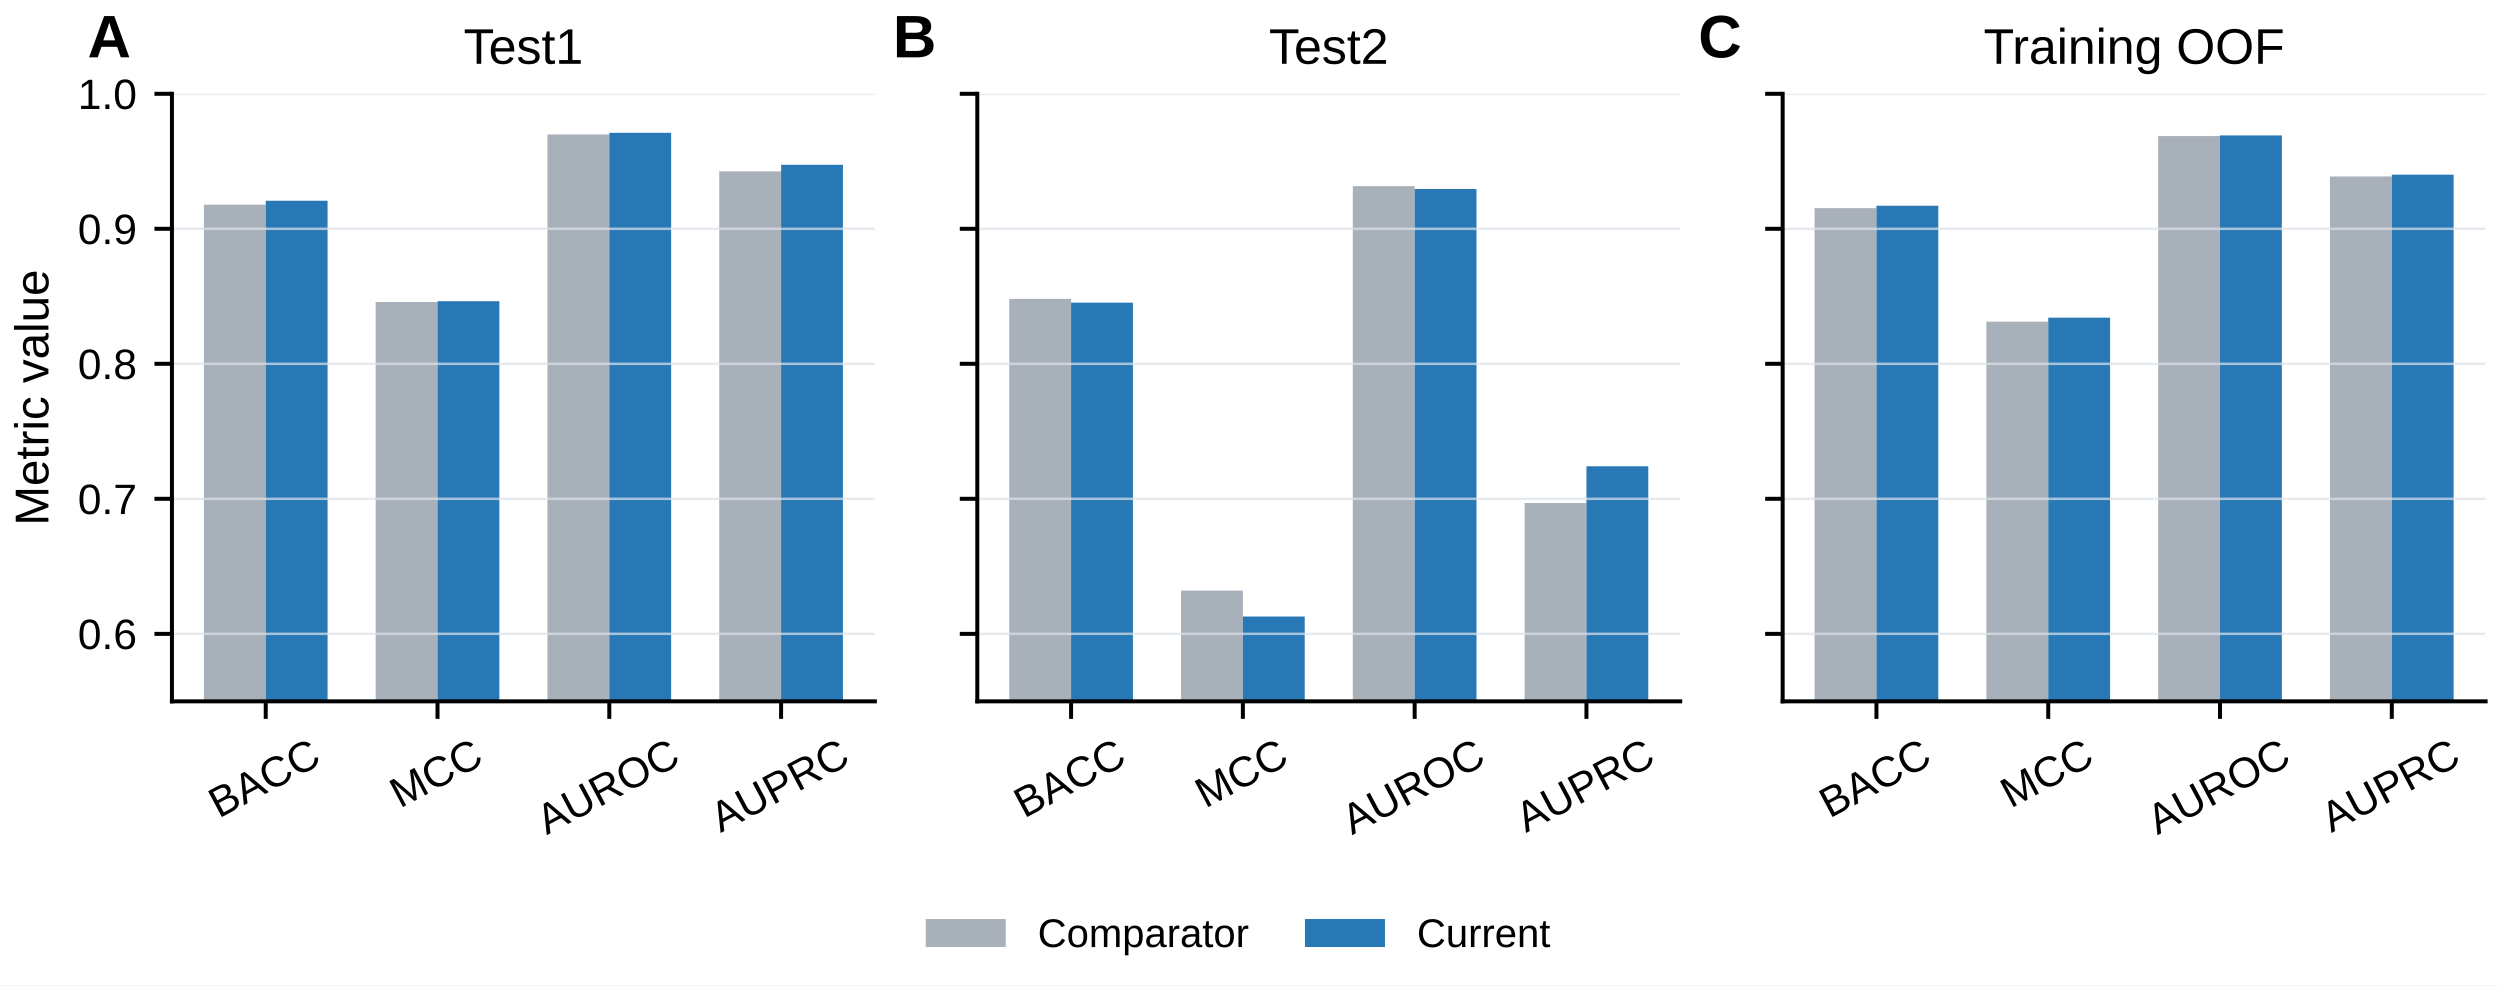
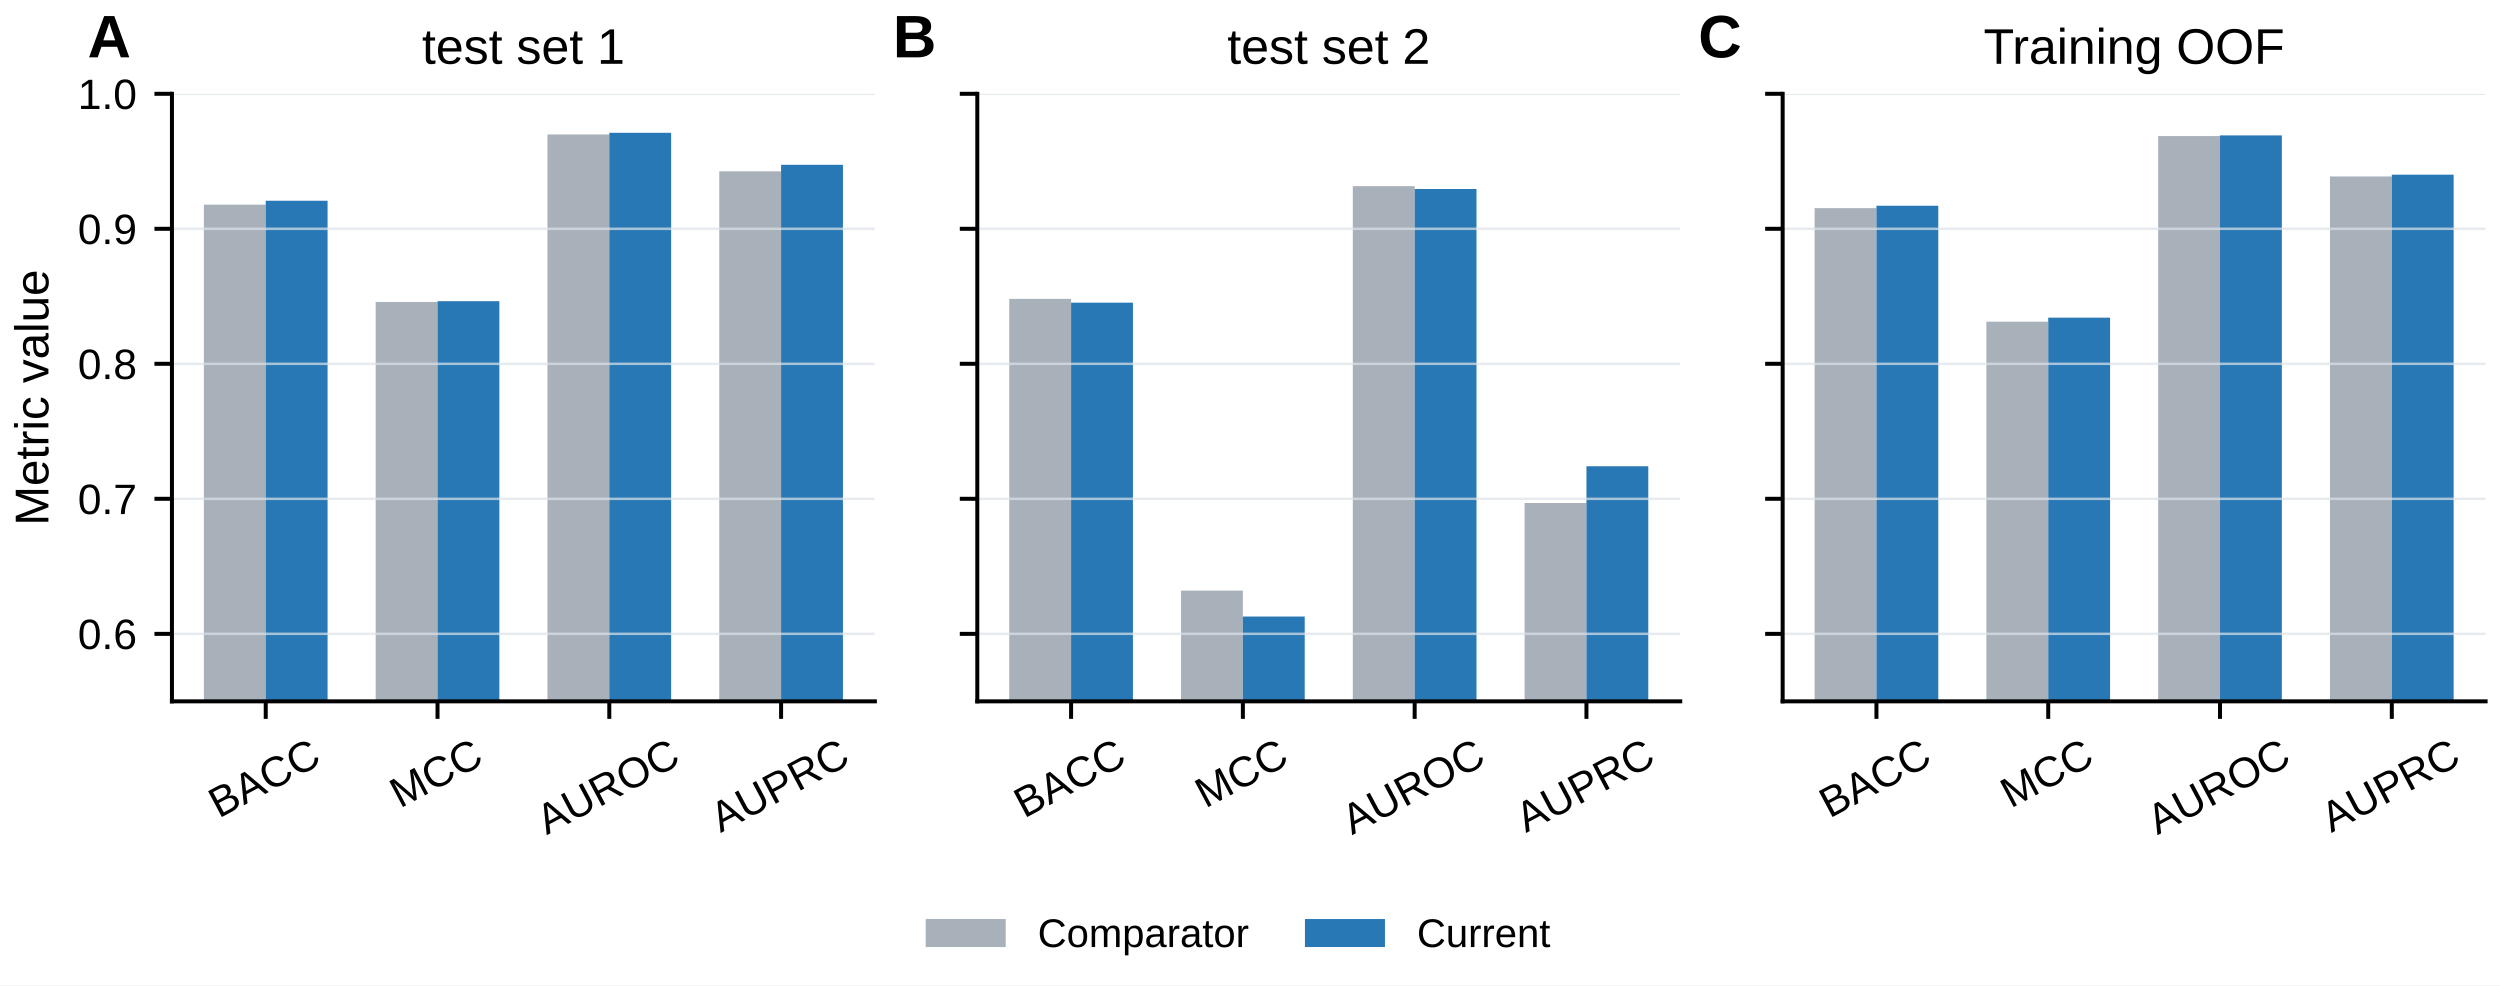
<svg xmlns="http://www.w3.org/2000/svg" xmlns:xlink="http://www.w3.org/1999/xlink" width="499.933pt" height="197.051pt" viewBox="0 0 499.933 197.051" version="1.1">
  <defs>
    <style type="text/css">*{stroke-linejoin: round; stroke-linecap: butt}</style>
  </defs>
  <g id="figure_1">
    <g id="patch_1">
      <path d="M 0 197.051  L 499.933 197.051  L 499.933 0  L 0 0  z " style="fill: #ffffff" />
    </g>
    <g id="axes_1">
      <g id="patch_2">
        <path d="M 34.383 140.25  L 174.953 140.25  L 174.953 18.759  L 34.383 18.759  z " style="fill: #ffffff" />
      </g>
      <g id="patch_3">
-         <path d="M 40.773 288.739  L 53.139 288.739  L 53.139 40.924  L 40.773 40.924  z " clip-path="url(#p3aa374eca9)" style="fill: #a8b0ba" />
+         <path d="M 40.773 288.739  L 53.139 288.739  L 53.139 40.924  L 40.773 40.924  z " clip-path="url(#pc9934604e4)" style="fill: #a8b0ba" />
      </g>
      <g id="patch_4">
-         <path d="M 75.125 288.739  L 87.492 288.739  L 87.492 60.39  L 75.125 60.39  z " clip-path="url(#p3aa374eca9)" style="fill: #a8b0ba" />
+         <path d="M 75.125 288.739  L 87.492 288.739  L 87.492 60.39  L 75.125 60.39  z " clip-path="url(#pc9934604e4)" style="fill: #a8b0ba" />
      </g>
      <g id="patch_5">
-         <path d="M 109.477 288.739  L 121.844 288.739  L 121.844 26.885  L 109.477 26.885  z " clip-path="url(#p3aa374eca9)" style="fill: #a8b0ba" />
+         <path d="M 109.477 288.739  L 121.844 288.739  L 121.844 26.885  L 109.477 26.885  z " clip-path="url(#pc9934604e4)" style="fill: #a8b0ba" />
      </g>
      <g id="patch_6">
-         <path d="M 143.83 288.739  L 156.197 288.739  L 156.197 34.256  L 143.83 34.256  z " clip-path="url(#p3aa374eca9)" style="fill: #a8b0ba" />
+         <path d="M 143.83 288.739  L 156.197 288.739  L 156.197 34.256  L 143.83 34.256  z " clip-path="url(#pc9934604e4)" style="fill: #a8b0ba" />
      </g>
      <g id="patch_7">
-         <path d="M 53.139 288.739  L 65.506 288.739  L 65.506 40.141  L 53.139 40.141  z " clip-path="url(#p3aa374eca9)" style="fill: #2878b5" />
+         <path d="M 53.139 288.739  L 65.506 288.739  L 65.506 40.141  L 53.139 40.141  z " clip-path="url(#pc9934604e4)" style="fill: #2878b5" />
      </g>
      <g id="patch_8">
-         <path d="M 87.492 288.739  L 99.859 288.739  L 99.859 60.228  L 87.492 60.228  z " clip-path="url(#p3aa374eca9)" style="fill: #2878b5" />
+         <path d="M 87.492 288.739  L 99.859 288.739  L 99.859 60.228  L 87.492 60.228  z " clip-path="url(#pc9934604e4)" style="fill: #2878b5" />
      </g>
      <g id="patch_9">
-         <path d="M 121.844 288.739  L 134.211 288.739  L 134.211 26.561  L 121.844 26.561  z " clip-path="url(#p3aa374eca9)" style="fill: #2878b5" />
+         <path d="M 121.844 288.739  L 134.211 288.739  L 134.211 26.561  L 121.844 26.561  z " clip-path="url(#pc9934604e4)" style="fill: #2878b5" />
      </g>
      <g id="patch_10">
-         <path d="M 156.197 288.739  L 168.564 288.739  L 168.564 32.96  L 156.197 32.96  z " clip-path="url(#p3aa374eca9)" style="fill: #2878b5" />
+         <path d="M 156.197 288.739  L 168.564 288.739  L 168.564 32.96  L 156.197 32.96  z " clip-path="url(#pc9934604e4)" style="fill: #2878b5" />
      </g>
      <g id="matplotlib.axis_1">
        <g id="xtick_1">
          <g id="line2d_1">
            <defs>
-               <path id="m8e625fdd66" d="M 0 0  L 0 3.5  " style="stroke: #000000; stroke-width: 0.8" />
+               <path id="m50276dd7eb" d="M 0 0  L 0 3.5  " style="stroke: #000000; stroke-width: 0.8" />
            </defs>
            <g>
-               <use xlink:href="#m8e625fdd66" x="53.139" y="140.25" style="stroke: #000000; stroke-width: 0.8" />
+               <use xlink:href="#m50276dd7eb" x="53.139" y="140.25" style="stroke: #000000; stroke-width: 0.8" />
            </g>
          </g>
          <g id="text_1">
            <text style="font: 8.5px 'Arial'" transform="translate(43.74492 163.7091) rotate(-28)">BACC</text>
          </g>
        </g>
        <g id="xtick_2">
          <g id="line2d_2">
            <g>
-               <use xlink:href="#m8e625fdd66" x="87.492" y="140.25" style="stroke: #000000; stroke-width: 0.8" />
+               <use xlink:href="#m50276dd7eb" x="87.492" y="140.25" style="stroke: #000000; stroke-width: 0.8" />
            </g>
          </g>
          <g id="text_2">
            <text style="font: 8.5px 'Arial'" transform="translate(79.97772 161.7095) rotate(-28)">MCC</text>
          </g>
        </g>
        <g id="xtick_3">
          <g id="line2d_3">
            <g>
-               <use xlink:href="#m8e625fdd66" x="121.844" y="140.25" style="stroke: #000000; stroke-width: 0.8" />
+               <use xlink:href="#m50276dd7eb" x="121.844" y="140.25" style="stroke: #000000; stroke-width: 0.8" />
            </g>
          </g>
          <g id="text_3">
            <text style="font: 8.5px 'Arial'" transform="translate(109.324 167.0331) rotate(-28)">AUROC</text>
          </g>
        </g>
        <g id="xtick_4">
          <g id="line2d_4">
            <g>
-               <use xlink:href="#m8e625fdd66" x="156.197" y="140.25" style="stroke: #000000; stroke-width: 0.8" />
+               <use xlink:href="#m50276dd7eb" x="156.197" y="140.25" style="stroke: #000000; stroke-width: 0.8" />
            </g>
          </g>
          <g id="text_4">
            <text style="font: 8.5px 'Arial'" transform="translate(144.0922 166.591) rotate(-28)">AUPRC</text>
          </g>
        </g>
      </g>
      <g id="matplotlib.axis_2">
        <g id="ytick_1">
          <g id="line2d_5">
-             <path d="M 34.383 126.751  L 174.953 126.751  " clip-path="url(#p3aa374eca9)" style="fill: none; stroke: #dde3ea; stroke-opacity: 0.7; stroke-width: 0.5; stroke-linecap: square" />
+             <path d="M 34.383 126.751  L 174.953 126.751  " clip-path="url(#pc9934604e4)" style="fill: none; stroke: #dde3ea; stroke-opacity: 0.7; stroke-width: 0.5; stroke-linecap: square" />
          </g>
          <g id="line2d_6">
            <defs>
-               <path id="me4bacec0c9" d="M 0 0  L -3.5 0  " style="stroke: #000000; stroke-width: 0.8" />
+               <path id="m675aeb5ce0" d="M 0 0  L -3.5 0  " style="stroke: #000000; stroke-width: 0.8" />
            </defs>
            <g>
-               <use xlink:href="#me4bacec0c9" x="34.383" y="126.751" style="stroke: #000000; stroke-width: 0.8" />
+               <use xlink:href="#m675aeb5ce0" x="34.383" y="126.751" style="stroke: #000000; stroke-width: 0.8" />
            </g>
          </g>
          <g id="text_5">
            <text style="font: 8.5px 'Arial'; text-anchor: end" x="27.383" y="129.793" transform="rotate(-0 27.38305 129.7929)">0.6</text>
          </g>
        </g>
        <g id="ytick_2">
          <g id="line2d_7">
-             <path d="M 34.383 99.753  L 174.953 99.753  " clip-path="url(#p3aa374eca9)" style="fill: none; stroke: #dde3ea; stroke-opacity: 0.7; stroke-width: 0.5; stroke-linecap: square" />
+             <path d="M 34.383 99.753  L 174.953 99.753  " clip-path="url(#pc9934604e4)" style="fill: none; stroke: #dde3ea; stroke-opacity: 0.7; stroke-width: 0.5; stroke-linecap: square" />
          </g>
          <g id="line2d_8">
            <g>
-               <use xlink:href="#me4bacec0c9" x="34.383" y="99.753" style="stroke: #000000; stroke-width: 0.8" />
+               <use xlink:href="#m675aeb5ce0" x="34.383" y="99.753" style="stroke: #000000; stroke-width: 0.8" />
            </g>
          </g>
          <g id="text_6">
            <text style="font: 8.5px 'Arial'; text-anchor: end" x="27.383" y="102.795" transform="rotate(-0 27.38305 102.7949)">0.7</text>
          </g>
        </g>
        <g id="ytick_3">
          <g id="line2d_9">
-             <path d="M 34.383 72.755  L 174.953 72.755  " clip-path="url(#p3aa374eca9)" style="fill: none; stroke: #dde3ea; stroke-opacity: 0.7; stroke-width: 0.5; stroke-linecap: square" />
+             <path d="M 34.383 72.755  L 174.953 72.755  " clip-path="url(#pc9934604e4)" style="fill: none; stroke: #dde3ea; stroke-opacity: 0.7; stroke-width: 0.5; stroke-linecap: square" />
          </g>
          <g id="line2d_10">
            <g>
-               <use xlink:href="#me4bacec0c9" x="34.383" y="72.755" style="stroke: #000000; stroke-width: 0.8" />
+               <use xlink:href="#m675aeb5ce0" x="34.383" y="72.755" style="stroke: #000000; stroke-width: 0.8" />
            </g>
          </g>
          <g id="text_7">
            <text style="font: 8.5px 'Arial'; text-anchor: end" x="27.383" y="75.797" transform="rotate(-0 27.38305 75.79689)">0.8</text>
          </g>
        </g>
        <g id="ytick_4">
          <g id="line2d_11">
-             <path d="M 34.383 45.757  L 174.953 45.757  " clip-path="url(#p3aa374eca9)" style="fill: none; stroke: #dde3ea; stroke-opacity: 0.7; stroke-width: 0.5; stroke-linecap: square" />
+             <path d="M 34.383 45.757  L 174.953 45.757  " clip-path="url(#pc9934604e4)" style="fill: none; stroke: #dde3ea; stroke-opacity: 0.7; stroke-width: 0.5; stroke-linecap: square" />
          </g>
          <g id="line2d_12">
            <g>
-               <use xlink:href="#me4bacec0c9" x="34.383" y="45.757" style="stroke: #000000; stroke-width: 0.8" />
+               <use xlink:href="#m675aeb5ce0" x="34.383" y="45.757" style="stroke: #000000; stroke-width: 0.8" />
            </g>
          </g>
          <g id="text_8">
            <text style="font: 8.5px 'Arial'; text-anchor: end" x="27.383" y="48.799" transform="rotate(-0 27.38305 48.79889)">0.9</text>
          </g>
        </g>
        <g id="ytick_5">
          <g id="line2d_13">
-             <path d="M 34.383 18.759  L 174.953 18.759  " clip-path="url(#p3aa374eca9)" style="fill: none; stroke: #dde3ea; stroke-opacity: 0.7; stroke-width: 0.5; stroke-linecap: square" />
+             <path d="M 34.383 18.759  L 174.953 18.759  " clip-path="url(#pc9934604e4)" style="fill: none; stroke: #dde3ea; stroke-opacity: 0.7; stroke-width: 0.5; stroke-linecap: square" />
          </g>
          <g id="line2d_14">
            <g>
-               <use xlink:href="#me4bacec0c9" x="34.383" y="18.759" style="stroke: #000000; stroke-width: 0.8" />
+               <use xlink:href="#m675aeb5ce0" x="34.383" y="18.759" style="stroke: #000000; stroke-width: 0.8" />
            </g>
          </g>
          <g id="text_9">
            <text style="font: 8.5px 'Arial'; text-anchor: end" x="27.383" y="21.801" transform="rotate(-0 27.38305 21.8009)">1.0</text>
          </g>
        </g>
        <g id="text_10">
          <text style="font: 9.5px 'Arial'; text-anchor: middle" x="9.68" y="79.504" transform="rotate(-90 9.679922 79.50431)">Metric value</text>
        </g>
      </g>
      <g id="patch_11">
        <path d="M 34.383 140.25  L 34.383 18.759  " style="fill: none; stroke: #000000; stroke-width: 0.8; stroke-linejoin: miter; stroke-linecap: square" />
      </g>
      <g id="patch_12">
        <path d="M 34.383 140.25  L 174.953 140.25  " style="fill: none; stroke: #000000; stroke-width: 0.8; stroke-linejoin: miter; stroke-linecap: square" />
      </g>
      <g id="text_11">
        <text style="font: 700 12px 'Arial'; text-anchor: start" x="17.515" y="11.469" transform="rotate(-0 17.51463 11.46937)">A</text>
      </g>
      <g id="text_12">
-         <text style="font: 10px 'Arial'; text-anchor: middle" x="104.668" y="12.759" transform="rotate(-0 104.6681 12.75883)">Test1</text>
+         <text style="font: 10px 'Arial'; text-anchor: middle" x="104.668" y="12.759" transform="rotate(-0 104.6681 12.75883)">test set 1</text>
      </g>
    </g>
    <g id="axes_2">
      <g id="patch_13">
        <path d="M 195.433 140.25  L 336.003 140.25  L 336.003 18.759  L 195.433 18.759  z " style="fill: #ffffff" />
      </g>
      <g id="patch_14">
-         <path d="M 201.823 288.739  L 214.189 288.739  L 214.189 59.769  L 201.823 59.769  z " clip-path="url(#pe7e7968812)" style="fill: #a8b0ba" />
+         <path d="M 201.823 288.739  L 214.189 288.739  L 214.189 59.769  L 201.823 59.769  z " clip-path="url(#pdcca735f23)" style="fill: #a8b0ba" />
      </g>
      <g id="patch_15">
-         <path d="M 236.175 288.739  L 248.542 288.739  L 248.542 118.111  L 236.175 118.111  z " clip-path="url(#pe7e7968812)" style="fill: #a8b0ba" />
+         <path d="M 236.175 288.739  L 248.542 288.739  L 248.542 118.111  L 236.175 118.111  z " clip-path="url(#pdcca735f23)" style="fill: #a8b0ba" />
      </g>
      <g id="patch_16">
-         <path d="M 270.527 288.739  L 282.894 288.739  L 282.894 37.225  L 270.527 37.225  z " clip-path="url(#pe7e7968812)" style="fill: #a8b0ba" />
+         <path d="M 270.527 288.739  L 282.894 288.739  L 282.894 37.225  L 270.527 37.225  z " clip-path="url(#pdcca735f23)" style="fill: #a8b0ba" />
      </g>
      <g id="patch_17">
-         <path d="M 304.88 288.739  L 317.247 288.739  L 317.247 100.59  L 304.88 100.59  z " clip-path="url(#pe7e7968812)" style="fill: #a8b0ba" />
+         <path d="M 304.88 288.739  L 317.247 288.739  L 317.247 100.59  L 304.88 100.59  z " clip-path="url(#pdcca735f23)" style="fill: #a8b0ba" />
      </g>
      <g id="patch_18">
-         <path d="M 214.189 288.739  L 226.556 288.739  L 226.556 60.525  L 214.189 60.525  z " clip-path="url(#pe7e7968812)" style="fill: #2878b5" />
+         <path d="M 214.189 288.739  L 226.556 288.739  L 226.556 60.525  L 214.189 60.525  z " clip-path="url(#pdcca735f23)" style="fill: #2878b5" />
      </g>
      <g id="patch_19">
-         <path d="M 248.542 288.739  L 260.909 288.739  L 260.909 123.295  L 248.542 123.295  z " clip-path="url(#pe7e7968812)" style="fill: #2878b5" />
+         <path d="M 248.542 288.739  L 260.909 288.739  L 260.909 123.295  L 248.542 123.295  z " clip-path="url(#pdcca735f23)" style="fill: #2878b5" />
      </g>
      <g id="patch_20">
-         <path d="M 282.894 288.739  L 295.261 288.739  L 295.261 37.792  L 282.894 37.792  z " clip-path="url(#pe7e7968812)" style="fill: #2878b5" />
+         <path d="M 282.894 288.739  L 295.261 288.739  L 295.261 37.792  L 282.894 37.792  z " clip-path="url(#pdcca735f23)" style="fill: #2878b5" />
      </g>
      <g id="patch_21">
-         <path d="M 317.247 288.739  L 329.614 288.739  L 329.614 93.246  L 317.247 93.246  z " clip-path="url(#pe7e7968812)" style="fill: #2878b5" />
+         <path d="M 317.247 288.739  L 329.614 288.739  L 329.614 93.246  L 317.247 93.246  z " clip-path="url(#pdcca735f23)" style="fill: #2878b5" />
      </g>
      <g id="matplotlib.axis_3">
        <g id="xtick_5">
          <g id="line2d_15">
            <g>
-               <use xlink:href="#m8e625fdd66" x="214.189" y="140.25" style="stroke: #000000; stroke-width: 0.8" />
+               <use xlink:href="#m50276dd7eb" x="214.189" y="140.25" style="stroke: #000000; stroke-width: 0.8" />
            </g>
          </g>
          <g id="text_13">
            <text style="font: 8.5px 'Arial'" transform="translate(204.7948 163.7091) rotate(-28)">BACC</text>
          </g>
        </g>
        <g id="xtick_6">
          <g id="line2d_16">
            <g>
-               <use xlink:href="#m8e625fdd66" x="248.542" y="140.25" style="stroke: #000000; stroke-width: 0.8" />
+               <use xlink:href="#m50276dd7eb" x="248.542" y="140.25" style="stroke: #000000; stroke-width: 0.8" />
            </g>
          </g>
          <g id="text_14">
            <text style="font: 8.5px 'Arial'" transform="translate(241.0276 161.7095) rotate(-28)">MCC</text>
          </g>
        </g>
        <g id="xtick_7">
          <g id="line2d_17">
            <g>
-               <use xlink:href="#m8e625fdd66" x="282.894" y="140.25" style="stroke: #000000; stroke-width: 0.8" />
+               <use xlink:href="#m50276dd7eb" x="282.894" y="140.25" style="stroke: #000000; stroke-width: 0.8" />
            </g>
          </g>
          <g id="text_15">
            <text style="font: 8.5px 'Arial'" transform="translate(270.374 167.0331) rotate(-28)">AUROC</text>
          </g>
        </g>
        <g id="xtick_8">
          <g id="line2d_18">
            <g>
-               <use xlink:href="#m8e625fdd66" x="317.247" y="140.25" style="stroke: #000000; stroke-width: 0.8" />
+               <use xlink:href="#m50276dd7eb" x="317.247" y="140.25" style="stroke: #000000; stroke-width: 0.8" />
            </g>
          </g>
          <g id="text_16">
            <text style="font: 8.5px 'Arial'" transform="translate(305.1421 166.591) rotate(-28)">AUPRC</text>
          </g>
        </g>
      </g>
      <g id="matplotlib.axis_4">
        <g id="ytick_6">
          <g id="line2d_19">
-             <path d="M 195.433 126.751  L 336.003 126.751  " clip-path="url(#pe7e7968812)" style="fill: none; stroke: #dde3ea; stroke-opacity: 0.7; stroke-width: 0.5; stroke-linecap: square" />
+             <path d="M 195.433 126.751  L 336.003 126.751  " clip-path="url(#pdcca735f23)" style="fill: none; stroke: #dde3ea; stroke-opacity: 0.7; stroke-width: 0.5; stroke-linecap: square" />
          </g>
          <g id="line2d_20">
            <g>
-               <use xlink:href="#me4bacec0c9" x="195.433" y="126.751" style="stroke: #000000; stroke-width: 0.8" />
+               <use xlink:href="#m675aeb5ce0" x="195.433" y="126.751" style="stroke: #000000; stroke-width: 0.8" />
            </g>
          </g>
        </g>
        <g id="ytick_7">
          <g id="line2d_21">
-             <path d="M 195.433 99.753  L 336.003 99.753  " clip-path="url(#pe7e7968812)" style="fill: none; stroke: #dde3ea; stroke-opacity: 0.7; stroke-width: 0.5; stroke-linecap: square" />
+             <path d="M 195.433 99.753  L 336.003 99.753  " clip-path="url(#pdcca735f23)" style="fill: none; stroke: #dde3ea; stroke-opacity: 0.7; stroke-width: 0.5; stroke-linecap: square" />
          </g>
          <g id="line2d_22">
            <g>
-               <use xlink:href="#me4bacec0c9" x="195.433" y="99.753" style="stroke: #000000; stroke-width: 0.8" />
+               <use xlink:href="#m675aeb5ce0" x="195.433" y="99.753" style="stroke: #000000; stroke-width: 0.8" />
            </g>
          </g>
        </g>
        <g id="ytick_8">
          <g id="line2d_23">
-             <path d="M 195.433 72.755  L 336.003 72.755  " clip-path="url(#pe7e7968812)" style="fill: none; stroke: #dde3ea; stroke-opacity: 0.7; stroke-width: 0.5; stroke-linecap: square" />
+             <path d="M 195.433 72.755  L 336.003 72.755  " clip-path="url(#pdcca735f23)" style="fill: none; stroke: #dde3ea; stroke-opacity: 0.7; stroke-width: 0.5; stroke-linecap: square" />
          </g>
          <g id="line2d_24">
            <g>
-               <use xlink:href="#me4bacec0c9" x="195.433" y="72.755" style="stroke: #000000; stroke-width: 0.8" />
+               <use xlink:href="#m675aeb5ce0" x="195.433" y="72.755" style="stroke: #000000; stroke-width: 0.8" />
            </g>
          </g>
        </g>
        <g id="ytick_9">
          <g id="line2d_25">
-             <path d="M 195.433 45.757  L 336.003 45.757  " clip-path="url(#pe7e7968812)" style="fill: none; stroke: #dde3ea; stroke-opacity: 0.7; stroke-width: 0.5; stroke-linecap: square" />
+             <path d="M 195.433 45.757  L 336.003 45.757  " clip-path="url(#pdcca735f23)" style="fill: none; stroke: #dde3ea; stroke-opacity: 0.7; stroke-width: 0.5; stroke-linecap: square" />
          </g>
          <g id="line2d_26">
            <g>
-               <use xlink:href="#me4bacec0c9" x="195.433" y="45.757" style="stroke: #000000; stroke-width: 0.8" />
+               <use xlink:href="#m675aeb5ce0" x="195.433" y="45.757" style="stroke: #000000; stroke-width: 0.8" />
            </g>
          </g>
        </g>
        <g id="ytick_10">
          <g id="line2d_27">
-             <path d="M 195.433 18.759  L 336.003 18.759  " clip-path="url(#pe7e7968812)" style="fill: none; stroke: #dde3ea; stroke-opacity: 0.7; stroke-width: 0.5; stroke-linecap: square" />
+             <path d="M 195.433 18.759  L 336.003 18.759  " clip-path="url(#pdcca735f23)" style="fill: none; stroke: #dde3ea; stroke-opacity: 0.7; stroke-width: 0.5; stroke-linecap: square" />
          </g>
          <g id="line2d_28">
            <g>
-               <use xlink:href="#me4bacec0c9" x="195.433" y="18.759" style="stroke: #000000; stroke-width: 0.8" />
+               <use xlink:href="#m675aeb5ce0" x="195.433" y="18.759" style="stroke: #000000; stroke-width: 0.8" />
            </g>
          </g>
        </g>
      </g>
      <g id="patch_22">
        <path d="M 195.433 140.25  L 195.433 18.759  " style="fill: none; stroke: #000000; stroke-width: 0.8; stroke-linejoin: miter; stroke-linecap: square" />
      </g>
      <g id="patch_23">
        <path d="M 195.433 140.25  L 336.003 140.25  " style="fill: none; stroke: #000000; stroke-width: 0.8; stroke-linejoin: miter; stroke-linecap: square" />
      </g>
      <g id="text_17">
        <text style="font: 700 12px 'Arial'; text-anchor: start" x="178.565" y="11.469" transform="rotate(-0 178.5645 11.46937)">B</text>
      </g>
      <g id="text_18">
-         <text style="font: 10px 'Arial'; text-anchor: middle" x="265.718" y="12.759" transform="rotate(-0 265.718 12.75883)">Test2</text>
+         <text style="font: 10px 'Arial'; text-anchor: middle" x="265.718" y="12.759" transform="rotate(-0 265.718 12.75883)">test set 2</text>
      </g>
    </g>
    <g id="axes_3">
      <g id="patch_24">
        <path d="M 356.483 140.25  L 497.053 140.25  L 497.053 18.759  L 356.483 18.759  z " style="fill: #ffffff" />
      </g>
      <g id="patch_25">
-         <path d="M 362.872 288.739  L 375.239 288.739  L 375.239 41.626  L 362.872 41.626  z " clip-path="url(#p90f8714039)" style="fill: #a8b0ba" />
+         <path d="M 362.872 288.739  L 375.239 288.739  L 375.239 41.626  L 362.872 41.626  z " clip-path="url(#p00ade30ea4)" style="fill: #a8b0ba" />
      </g>
      <g id="patch_26">
-         <path d="M 397.225 288.739  L 409.592 288.739  L 409.592 64.331  L 397.225 64.331  z " clip-path="url(#p90f8714039)" style="fill: #a8b0ba" />
+         <path d="M 397.225 288.739  L 409.592 288.739  L 409.592 64.331  L 397.225 64.331  z " clip-path="url(#p00ade30ea4)" style="fill: #a8b0ba" />
      </g>
      <g id="patch_27">
-         <path d="M 431.577 288.739  L 443.944 288.739  L 443.944 27.209  L 431.577 27.209  z " clip-path="url(#p90f8714039)" style="fill: #a8b0ba" />
+         <path d="M 431.577 288.739  L 443.944 288.739  L 443.944 27.209  L 431.577 27.209  z " clip-path="url(#p00ade30ea4)" style="fill: #a8b0ba" />
      </g>
      <g id="patch_28">
-         <path d="M 465.93 288.739  L 478.297 288.739  L 478.297 35.282  L 465.93 35.282  z " clip-path="url(#p90f8714039)" style="fill: #a8b0ba" />
+         <path d="M 465.93 288.739  L 478.297 288.739  L 478.297 35.282  L 465.93 35.282  z " clip-path="url(#p00ade30ea4)" style="fill: #a8b0ba" />
      </g>
      <g id="patch_29">
-         <path d="M 375.239 288.739  L 387.606 288.739  L 387.606 41.14  L 375.239 41.14  z " clip-path="url(#p90f8714039)" style="fill: #2878b5" />
+         <path d="M 375.239 288.739  L 387.606 288.739  L 387.606 41.14  L 375.239 41.14  z " clip-path="url(#p00ade30ea4)" style="fill: #2878b5" />
      </g>
      <g id="patch_30">
-         <path d="M 409.592 288.739  L 421.959 288.739  L 421.959 63.522  L 409.592 63.522  z " clip-path="url(#p90f8714039)" style="fill: #2878b5" />
+         <path d="M 409.592 288.739  L 421.959 288.739  L 421.959 63.522  L 409.592 63.522  z " clip-path="url(#p00ade30ea4)" style="fill: #2878b5" />
      </g>
      <g id="patch_31">
-         <path d="M 443.944 288.739  L 456.311 288.739  L 456.311 27.074  L 443.944 27.074  z " clip-path="url(#p90f8714039)" style="fill: #2878b5" />
+         <path d="M 443.944 288.739  L 456.311 288.739  L 456.311 27.074  L 443.944 27.074  z " clip-path="url(#p00ade30ea4)" style="fill: #2878b5" />
      </g>
      <g id="patch_32">
-         <path d="M 478.297 288.739  L 490.663 288.739  L 490.663 34.931  L 478.297 34.931  z " clip-path="url(#p90f8714039)" style="fill: #2878b5" />
+         <path d="M 478.297 288.739  L 490.663 288.739  L 490.663 34.931  L 478.297 34.931  z " clip-path="url(#p00ade30ea4)" style="fill: #2878b5" />
      </g>
      <g id="matplotlib.axis_5">
        <g id="xtick_9">
          <g id="line2d_29">
            <g>
-               <use xlink:href="#m8e625fdd66" x="375.239" y="140.25" style="stroke: #000000; stroke-width: 0.8" />
+               <use xlink:href="#m50276dd7eb" x="375.239" y="140.25" style="stroke: #000000; stroke-width: 0.8" />
            </g>
          </g>
          <g id="text_19">
            <text style="font: 8.5px 'Arial'" transform="translate(365.8448 163.7091) rotate(-28)">BACC</text>
          </g>
        </g>
        <g id="xtick_10">
          <g id="line2d_30">
            <g>
-               <use xlink:href="#m8e625fdd66" x="409.592" y="140.25" style="stroke: #000000; stroke-width: 0.8" />
+               <use xlink:href="#m50276dd7eb" x="409.592" y="140.25" style="stroke: #000000; stroke-width: 0.8" />
            </g>
          </g>
          <g id="text_20">
            <text style="font: 8.5px 'Arial'" transform="translate(402.0776 161.7095) rotate(-28)">MCC</text>
          </g>
        </g>
        <g id="xtick_11">
          <g id="line2d_31">
            <g>
-               <use xlink:href="#m8e625fdd66" x="443.944" y="140.25" style="stroke: #000000; stroke-width: 0.8" />
+               <use xlink:href="#m50276dd7eb" x="443.944" y="140.25" style="stroke: #000000; stroke-width: 0.8" />
            </g>
          </g>
          <g id="text_21">
            <text style="font: 8.5px 'Arial'" transform="translate(431.4239 167.0331) rotate(-28)">AUROC</text>
          </g>
        </g>
        <g id="xtick_12">
          <g id="line2d_32">
            <g>
-               <use xlink:href="#m8e625fdd66" x="478.297" y="140.25" style="stroke: #000000; stroke-width: 0.8" />
+               <use xlink:href="#m50276dd7eb" x="478.297" y="140.25" style="stroke: #000000; stroke-width: 0.8" />
            </g>
          </g>
          <g id="text_22">
            <text style="font: 8.5px 'Arial'" transform="translate(466.192 166.591) rotate(-28)">AUPRC</text>
          </g>
        </g>
      </g>
      <g id="matplotlib.axis_6">
        <g id="ytick_11">
          <g id="line2d_33">
-             <path d="M 356.483 126.751  L 497.053 126.751  " clip-path="url(#p90f8714039)" style="fill: none; stroke: #dde3ea; stroke-opacity: 0.7; stroke-width: 0.5; stroke-linecap: square" />
+             <path d="M 356.483 126.751  L 497.053 126.751  " clip-path="url(#p00ade30ea4)" style="fill: none; stroke: #dde3ea; stroke-opacity: 0.7; stroke-width: 0.5; stroke-linecap: square" />
          </g>
          <g id="line2d_34">
            <g>
-               <use xlink:href="#me4bacec0c9" x="356.483" y="126.751" style="stroke: #000000; stroke-width: 0.8" />
+               <use xlink:href="#m675aeb5ce0" x="356.483" y="126.751" style="stroke: #000000; stroke-width: 0.8" />
            </g>
          </g>
        </g>
        <g id="ytick_12">
          <g id="line2d_35">
-             <path d="M 356.483 99.753  L 497.053 99.753  " clip-path="url(#p90f8714039)" style="fill: none; stroke: #dde3ea; stroke-opacity: 0.7; stroke-width: 0.5; stroke-linecap: square" />
+             <path d="M 356.483 99.753  L 497.053 99.753  " clip-path="url(#p00ade30ea4)" style="fill: none; stroke: #dde3ea; stroke-opacity: 0.7; stroke-width: 0.5; stroke-linecap: square" />
          </g>
          <g id="line2d_36">
            <g>
-               <use xlink:href="#me4bacec0c9" x="356.483" y="99.753" style="stroke: #000000; stroke-width: 0.8" />
+               <use xlink:href="#m675aeb5ce0" x="356.483" y="99.753" style="stroke: #000000; stroke-width: 0.8" />
            </g>
          </g>
        </g>
        <g id="ytick_13">
          <g id="line2d_37">
-             <path d="M 356.483 72.755  L 497.053 72.755  " clip-path="url(#p90f8714039)" style="fill: none; stroke: #dde3ea; stroke-opacity: 0.7; stroke-width: 0.5; stroke-linecap: square" />
+             <path d="M 356.483 72.755  L 497.053 72.755  " clip-path="url(#p00ade30ea4)" style="fill: none; stroke: #dde3ea; stroke-opacity: 0.7; stroke-width: 0.5; stroke-linecap: square" />
          </g>
          <g id="line2d_38">
            <g>
-               <use xlink:href="#me4bacec0c9" x="356.483" y="72.755" style="stroke: #000000; stroke-width: 0.8" />
+               <use xlink:href="#m675aeb5ce0" x="356.483" y="72.755" style="stroke: #000000; stroke-width: 0.8" />
            </g>
          </g>
        </g>
        <g id="ytick_14">
          <g id="line2d_39">
-             <path d="M 356.483 45.757  L 497.053 45.757  " clip-path="url(#p90f8714039)" style="fill: none; stroke: #dde3ea; stroke-opacity: 0.7; stroke-width: 0.5; stroke-linecap: square" />
+             <path d="M 356.483 45.757  L 497.053 45.757  " clip-path="url(#p00ade30ea4)" style="fill: none; stroke: #dde3ea; stroke-opacity: 0.7; stroke-width: 0.5; stroke-linecap: square" />
          </g>
          <g id="line2d_40">
            <g>
-               <use xlink:href="#me4bacec0c9" x="356.483" y="45.757" style="stroke: #000000; stroke-width: 0.8" />
+               <use xlink:href="#m675aeb5ce0" x="356.483" y="45.757" style="stroke: #000000; stroke-width: 0.8" />
            </g>
          </g>
        </g>
        <g id="ytick_15">
          <g id="line2d_41">
-             <path d="M 356.483 18.759  L 497.053 18.759  " clip-path="url(#p90f8714039)" style="fill: none; stroke: #dde3ea; stroke-opacity: 0.7; stroke-width: 0.5; stroke-linecap: square" />
+             <path d="M 356.483 18.759  L 497.053 18.759  " clip-path="url(#p00ade30ea4)" style="fill: none; stroke: #dde3ea; stroke-opacity: 0.7; stroke-width: 0.5; stroke-linecap: square" />
          </g>
          <g id="line2d_42">
            <g>
-               <use xlink:href="#me4bacec0c9" x="356.483" y="18.759" style="stroke: #000000; stroke-width: 0.8" />
+               <use xlink:href="#m675aeb5ce0" x="356.483" y="18.759" style="stroke: #000000; stroke-width: 0.8" />
            </g>
          </g>
        </g>
      </g>
      <g id="patch_33">
        <path d="M 356.483 140.25  L 356.483 18.759  " style="fill: none; stroke: #000000; stroke-width: 0.8; stroke-linejoin: miter; stroke-linecap: square" />
      </g>
      <g id="patch_34">
        <path d="M 356.483 140.25  L 497.053 140.25  " style="fill: none; stroke: #000000; stroke-width: 0.8; stroke-linejoin: miter; stroke-linecap: square" />
      </g>
      <g id="text_23">
        <text style="font: 700 12px 'Arial'; text-anchor: start" x="339.614" y="11.469" transform="rotate(-0 339.6145 11.46937)">C</text>
      </g>
      <g id="text_24">
        <text style="font: 10px 'Arial'; text-anchor: middle" x="426.768" y="12.759" transform="rotate(-0 426.768 12.75883)">Training OOF</text>
      </g>
    </g>
    <g id="legend_1">
      <g id="patch_35">
        <path d="M 185.119 189.381  L 201.119 189.381  L 201.119 183.781  L 185.119 183.781  z " style="fill: #a8b0ba" />
      </g>
      <g id="text_25">
        <text style="font: 8px 'Arial'; text-anchor: start" x="207.519" y="189.381" transform="rotate(-0 207.5187 189.3806)">Comparator</text>
      </g>
      <g id="patch_36">
        <path d="M 260.954 189.381  L 276.954 189.381  L 276.954 183.781  L 260.954 183.781  z " style="fill: #2878b5" />
      </g>
      <g id="text_26">
        <text style="font: 8px 'Arial'; text-anchor: start" x="283.354" y="189.381" transform="rotate(-0 283.3537 189.3806)">Current</text>
      </g>
    </g>
  </g>
  <defs>
-     <clipPath id="p3aa374eca9">
+     <clipPath id="pc9934604e4">
      <rect x="34.383" y="18.759" width="140.57" height="121.491" />
    </clipPath>
-     <clipPath id="pe7e7968812">
+     <clipPath id="pdcca735f23">
      <rect x="195.433" y="18.759" width="140.57" height="121.491" />
    </clipPath>
-     <clipPath id="p90f8714039">
+     <clipPath id="p00ade30ea4">
      <rect x="356.483" y="18.759" width="140.57" height="121.491" />
    </clipPath>
  </defs>
</svg>
